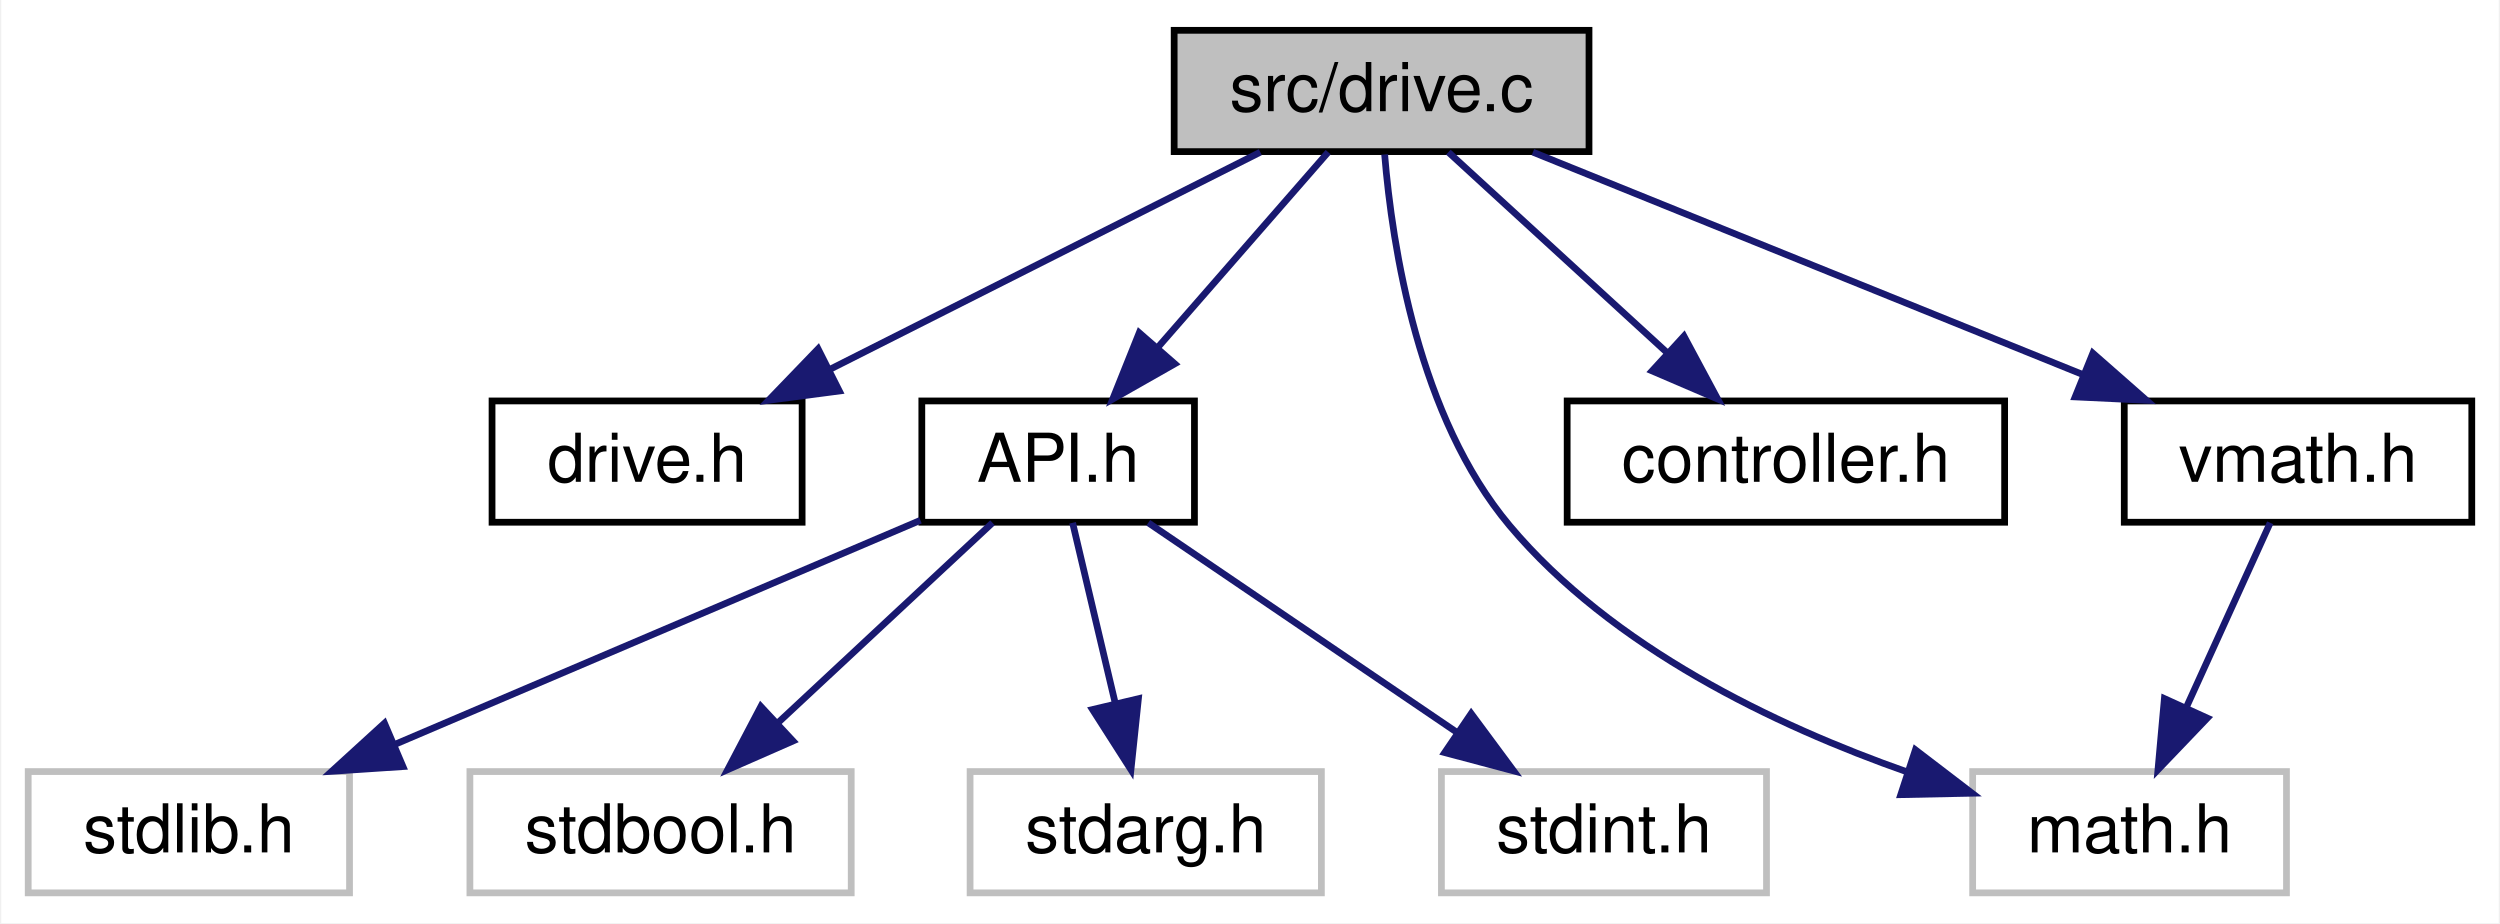
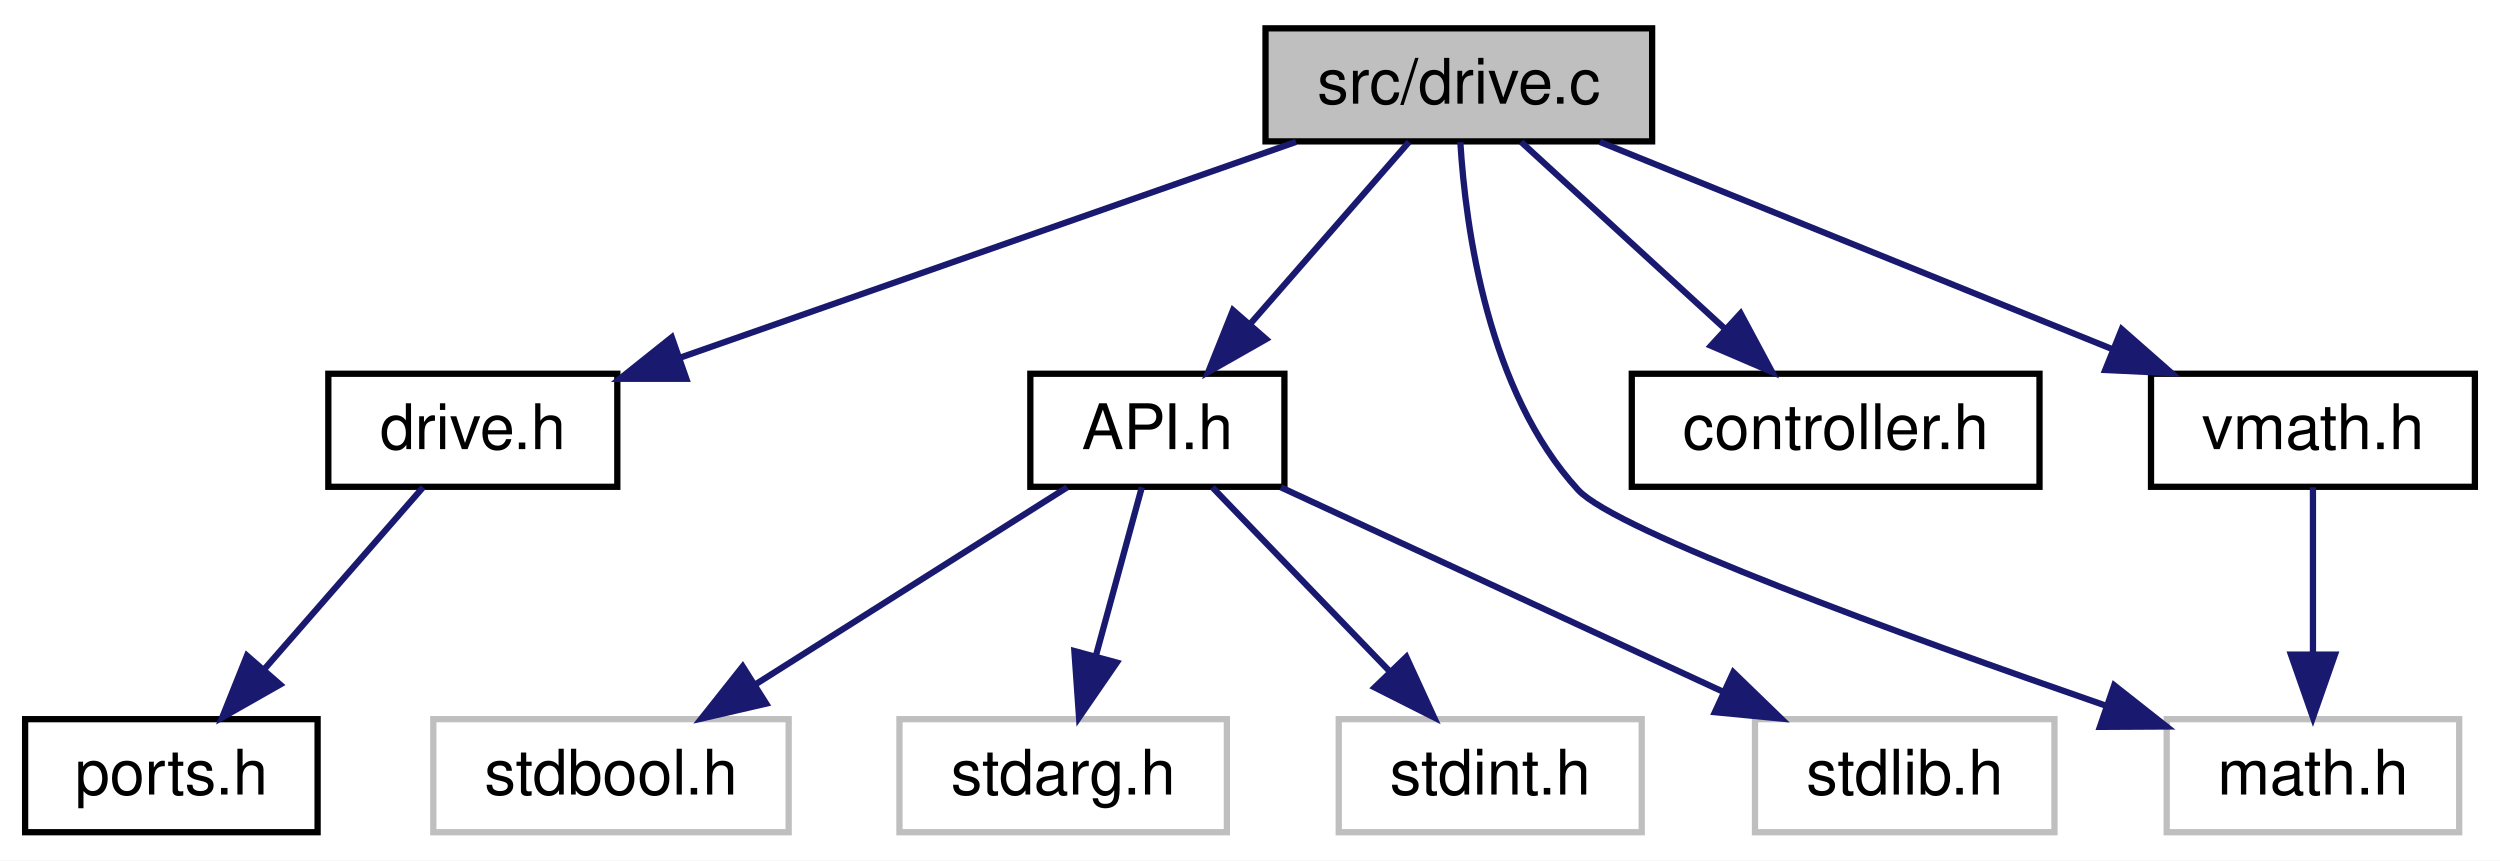
- <svg xmlns="http://www.w3.org/2000/svg" xmlns:xlink="http://www.w3.org/1999/xlink" width="371pt" height="137pt" viewBox="0.00 0.00 370.63 137.00">
+ <svg xmlns="http://www.w3.org/2000/svg" xmlns:xlink="http://www.w3.org/1999/xlink" width="398pt" height="137pt" viewBox="0.00 0.00 398.07 137.00">
  <g id="graph0" class="graph" transform="scale(1 1) rotate(0) translate(4 133)">
-     <polygon fill="#ffffff" stroke="transparent" points="-4,4 -4,-133 366.628,-133 366.628,4 -4,4" />
+     <polygon fill="#ffffff" stroke="transparent" points="-4,4 -4,-133 394.071,-133 394.071,4 -4,4" />
    <g id="node1" class="node">
-       <polygon fill="#bfbfbf" stroke="#000000" points="170.061,-110.5 170.061,-128.5 231.623,-128.5 231.623,-110.5 170.061,-110.5" />
-       <text text-anchor="middle" x="200.842" y="-116.5" font-family="Helvetica,sans-Serif" font-size="10.00" fill="#000000">src/drive.c</text>
+       <polygon fill="#bfbfbf" stroke="#000000" points="197.505,-110.5 197.505,-128.5 259.066,-128.5 259.066,-110.5 197.505,-110.5" />
+       <text text-anchor="middle" x="228.286" y="-116.5" font-family="Helvetica,sans-Serif" font-size="10.00" fill="#000000">src/drive.c</text>
    </g>
    <g id="node2" class="node">
      <g id="a_node2">
        <a xlink:href="drive_8h.html" target="_top" xlink:title="Drive base definitions and eumerations. ">
-           <polygon fill="#ffffff" stroke="#000000" points="68.835,-55.5 68.835,-73.5 114.85,-73.5 114.85,-55.5 68.835,-55.5" />
-           <text text-anchor="middle" x="91.842" y="-61.5" font-family="Helvetica,sans-Serif" font-size="10.00" fill="#000000">drive.h</text>
+           <polygon fill="#ffffff" stroke="#000000" points="48.278,-55.5 48.278,-73.5 94.293,-73.5 94.293,-55.5 48.278,-55.5" />
+           <text text-anchor="middle" x="71.286" y="-61.5" font-family="Helvetica,sans-Serif" font-size="10.00" fill="#000000">drive.h</text>
        </a>
      </g>
    </g>
    <g id="edge1" class="edge">
-       <path fill="none" stroke="#191970" d="M182.843,-110.418C165.487,-101.66 138.991,-88.291 119.058,-78.233" />
-       <polygon fill="#191970" stroke="#191970" points="120.373,-74.976 109.868,-73.596 117.219,-81.225 120.373,-74.976" />
-     </g>
-     <g id="node3" class="node">
-       <polygon fill="#ffffff" stroke="#bfbfbf" points="288.557,-.5 288.557,-18.5 335.128,-18.5 335.128,-.5 288.557,-.5" />
-       <text text-anchor="middle" x="311.842" y="-6.5" font-family="Helvetica,sans-Serif" font-size="10.00" fill="#000000">math.h</text>
-     </g>
-     <g id="edge2" class="edge">
-       <path fill="none" stroke="#191970" d="M201.297,-110.074C202.421,-96.438 206.322,-71.085 219.842,-55 235.045,-36.913 259.181,-25.356 278.917,-18.417" />
-       <polygon fill="#191970" stroke="#191970" points="280.065,-21.724 288.48,-15.286 277.887,-15.071 280.065,-21.724" />
+       <path fill="none" stroke="#191970" d="M202.36,-110.418C175.56,-101.029 133.628,-86.34 104.434,-76.112" />
+       <polygon fill="#191970" stroke="#191970" points="105.279,-72.7 94.684,-72.697 102.965,-79.306 105.279,-72.7" />
    </g>
    <g id="node4" class="node">
-       <g id="a_node4">
+       <polygon fill="#ffffff" stroke="#bfbfbf" points="341,-.5 341,-18.5 387.571,-18.5 387.571,-.5 341,-.5" />
+       <text text-anchor="middle" x="364.286" y="-6.5" font-family="Helvetica,sans-Serif" font-size="10.00" fill="#000000">math.h</text>
+     </g>
+     <g id="edge3" class="edge">
+       <path fill="none" stroke="#191970" d="M228.527,-110.369C229.371,-96.644 232.91,-70.644 247.286,-55 253.283,-48.474 298.901,-31.87 331.365,-20.63" />
+       <polygon fill="#191970" stroke="#191970" points="332.64,-23.893 340.959,-17.332 330.364,-17.273 332.64,-23.893" />
+     </g>
+     <g id="node5" class="node">
+       <g id="a_node5">
        <a xlink:href="_a_p_i_8h.html" target="_top" xlink:title="Provides the high-level user functionality intended for use by typical VEX Cortex programmers...">
-           <polygon fill="#ffffff" stroke="#000000" points="132.613,-55.5 132.613,-73.5 173.071,-73.5 173.071,-55.5 132.613,-55.5" />
-           <text text-anchor="middle" x="152.842" y="-61.5" font-family="Helvetica,sans-Serif" font-size="10.00" fill="#000000">API.h</text>
+           <polygon fill="#ffffff" stroke="#000000" points="160.057,-55.5 160.057,-73.5 200.515,-73.5 200.515,-55.5 160.057,-55.5" />
+           <text text-anchor="middle" x="180.286" y="-61.5" font-family="Helvetica,sans-Serif" font-size="10.00" fill="#000000">API.h</text>
        </a>
      </g>
    </g>
-     <g id="edge3" class="edge">
-       <path fill="none" stroke="#191970" d="M192.916,-110.418C186.079,-102.583 176.02,-91.058 167.691,-81.514" />
-       <polygon fill="#191970" stroke="#191970" points="170.153,-79.012 160.941,-73.779 164.879,-83.615 170.153,-79.012" />
-     </g>
-     <g id="node9" class="node">
-       <g id="a_node9">
-         <a xlink:href="controller_8h.html" target="_top" xlink:title="controller definitions, macros ">
-           <polygon fill="#ffffff" stroke="#000000" points="228.382,-55.5 228.382,-73.5 293.303,-73.5 293.303,-55.5 228.382,-55.5" />
-           <text text-anchor="middle" x="260.842" y="-61.5" font-family="Helvetica,sans-Serif" font-size="10.00" fill="#000000">controller.h</text>
-         </a>
-       </g>
-     </g>
-     <g id="edge8" class="edge">
-       <path fill="none" stroke="#191970" d="M210.75,-110.418C219.556,-102.346 232.636,-90.356 243.222,-80.652" />
-       <polygon fill="#191970" stroke="#191970" points="245.713,-83.117 250.719,-73.779 240.983,-77.957 245.713,-83.117" />
+     <g id="edge4" class="edge">
+       <path fill="none" stroke="#191970" d="M220.359,-110.418C213.522,-102.583 203.463,-91.058 195.134,-81.514" />
+       <polygon fill="#191970" stroke="#191970" points="197.596,-79.012 188.384,-73.779 192.322,-83.615 197.596,-79.012" />
    </g>
    <g id="node10" class="node">
      <g id="a_node10">
-         <a xlink:href="vmath_8h.html" target="_top" xlink:title="Vex Specific Math Functions, includes: Cartesian to polar cordinates. ">
-           <polygon fill="#ffffff" stroke="#000000" points="311.057,-55.5 311.057,-73.5 362.628,-73.5 362.628,-55.5 311.057,-55.5" />
-           <text text-anchor="middle" x="336.842" y="-61.5" font-family="Helvetica,sans-Serif" font-size="10.00" fill="#000000">vmath.h</text>
+         <a xlink:href="controller_8h.html" target="_top" xlink:title="controller definitions, macros ">
+           <polygon fill="#ffffff" stroke="#000000" points="255.825,-55.5 255.825,-73.5 320.746,-73.5 320.746,-55.5 255.825,-55.5" />
+           <text text-anchor="middle" x="288.286" y="-61.5" font-family="Helvetica,sans-Serif" font-size="10.00" fill="#000000">controller.h</text>
        </a>
      </g>
    </g>
    <g id="edge9" class="edge">
-       <path fill="none" stroke="#191970" d="M223.3,-110.418C245.546,-101.421 279.826,-87.558 304.902,-77.417" />
-       <polygon fill="#191970" stroke="#191970" points="306.393,-80.59 314.351,-73.596 303.769,-74.1 306.393,-80.59" />
+       <path fill="none" stroke="#191970" d="M238.193,-110.418C246.999,-102.346 260.079,-90.356 270.666,-80.652" />
+       <polygon fill="#191970" stroke="#191970" points="273.156,-83.117 278.163,-73.779 268.426,-77.957 273.156,-83.117" />
    </g>
-     <g id="node5" class="node">
-       <polygon fill="#ffffff" stroke="#bfbfbf" points="0,-.5 0,-18.5 47.685,-18.5 47.685,-.5 0,-.5" />
-       <text text-anchor="middle" x="23.842" y="-6.5" font-family="Helvetica,sans-Serif" font-size="10.00" fill="#000000">stdlib.h</text>
+     <g id="node11" class="node">
+       <g id="a_node11">
+         <a xlink:href="vmath_8h.html" target="_top" xlink:title="Vex Specific Math Functions, includes: Cartesian to polar cordinates. ">
+           <polygon fill="#ffffff" stroke="#000000" points="338.5,-55.5 338.5,-73.5 390.071,-73.5 390.071,-55.5 338.5,-55.5" />
+           <text text-anchor="middle" x="364.286" y="-61.5" font-family="Helvetica,sans-Serif" font-size="10.00" fill="#000000">vmath.h</text>
+         </a>
+       </g>
    </g>
-     <g id="edge4" class="edge">
-       <path fill="none" stroke="#191970" d="M132.402,-55.785C111.422,-46.84 78.528,-32.816 54.444,-22.547" />
-       <polygon fill="#191970" stroke="#191970" points="55.616,-19.242 45.045,-18.54 52.871,-25.681 55.616,-19.242" />
+     <g id="edge10" class="edge">
+       <path fill="none" stroke="#191970" d="M250.743,-110.418C272.989,-101.421 307.269,-87.558 332.345,-77.417" />
+       <polygon fill="#191970" stroke="#191970" points="333.836,-80.59 341.795,-73.596 331.212,-74.1 333.836,-80.59" />
+     </g>
+     <g id="node3" class="node">
+       <g id="a_node3">
+         <a xlink:href="ports_8h.html" target="_top" xlink:title="contains port macros for sensors ">
+           <polygon fill="#ffffff" stroke="#000000" points="0,-.5 0,-18.5 46.571,-18.5 46.571,-.5 0,-.5" />
+           <text text-anchor="middle" x="23.286" y="-6.5" font-family="Helvetica,sans-Serif" font-size="10.00" fill="#000000">ports.h</text>
+         </a>
+       </g>
+     </g>
+     <g id="edge2" class="edge">
+       <path fill="none" stroke="#191970" d="M63.359,-55.418C56.522,-47.583 46.463,-36.057 38.134,-26.514" />
+       <polygon fill="#191970" stroke="#191970" points="40.596,-24.012 31.384,-18.779 35.322,-28.615 40.596,-24.012" />
    </g>
    <g id="node6" class="node">
-       <polygon fill="#ffffff" stroke="#bfbfbf" points="65.549,-.5 65.549,-18.5 122.135,-18.5 122.135,-.5 65.549,-.5" />
-       <text text-anchor="middle" x="93.842" y="-6.5" font-family="Helvetica,sans-Serif" font-size="10.00" fill="#000000">stdbool.h</text>
+       <polygon fill="#ffffff" stroke="#bfbfbf" points="275.443,-.5 275.443,-18.5 323.128,-18.5 323.128,-.5 275.443,-.5" />
+       <text text-anchor="middle" x="299.286" y="-6.5" font-family="Helvetica,sans-Serif" font-size="10.00" fill="#000000">stdlib.h</text>
    </g>
    <g id="edge5" class="edge">
-       <path fill="none" stroke="#191970" d="M143.1,-55.418C134.441,-47.346 121.578,-35.356 111.169,-25.652" />
-       <polygon fill="#191970" stroke="#191970" points="113.498,-23.038 103.797,-18.779 108.725,-28.158 113.498,-23.038" />
+       <path fill="none" stroke="#191970" d="M199.936,-55.418C219.143,-46.541 248.602,-32.925 270.46,-22.823" />
+       <polygon fill="#191970" stroke="#191970" points="271.997,-25.968 279.606,-18.596 269.06,-19.614 271.997,-25.968" />
    </g>
    <g id="node7" class="node">
-       <polygon fill="#ffffff" stroke="#bfbfbf" points="139.776,-.5 139.776,-18.5 191.909,-18.5 191.909,-.5 139.776,-.5" />
-       <text text-anchor="middle" x="165.842" y="-6.5" font-family="Helvetica,sans-Serif" font-size="10.00" fill="#000000">stdarg.h</text>
+       <polygon fill="#ffffff" stroke="#bfbfbf" points="64.993,-.5 64.993,-18.5 121.579,-18.5 121.579,-.5 64.993,-.5" />
+       <text text-anchor="middle" x="93.286" y="-6.5" font-family="Helvetica,sans-Serif" font-size="10.00" fill="#000000">stdbool.h</text>
    </g>
    <g id="edge6" class="edge">
-       <path fill="none" stroke="#191970" d="M154.989,-55.418C156.71,-48.137 159.184,-37.669 161.336,-28.566" />
-       <polygon fill="#191970" stroke="#191970" points="164.755,-29.316 163.649,-18.779 157.942,-27.706 164.755,-29.316" />
+       <path fill="none" stroke="#191970" d="M165.919,-55.418C152.444,-46.899 132.066,-34.017 116.321,-24.063" />
+       <polygon fill="#191970" stroke="#191970" points="117.996,-20.981 107.673,-18.596 114.256,-26.898 117.996,-20.981" />
    </g>
    <g id="node8" class="node">
-       <polygon fill="#ffffff" stroke="#bfbfbf" points="209.722,-.5 209.722,-18.5 257.963,-18.5 257.963,-.5 209.722,-.5" />
-       <text text-anchor="middle" x="233.842" y="-6.5" font-family="Helvetica,sans-Serif" font-size="10.00" fill="#000000">stdint.h</text>
+       <polygon fill="#ffffff" stroke="#bfbfbf" points="139.219,-.5 139.219,-18.5 191.352,-18.5 191.352,-.5 139.219,-.5" />
+       <text text-anchor="middle" x="165.286" y="-6.5" font-family="Helvetica,sans-Serif" font-size="10.00" fill="#000000">stdarg.h</text>
    </g>
    <g id="edge7" class="edge">
-       <path fill="none" stroke="#191970" d="M166.218,-55.418C178.646,-46.979 197.382,-34.257 211.983,-24.343" />
-       <polygon fill="#191970" stroke="#191970" points="214.14,-27.109 220.447,-18.596 210.208,-21.318 214.14,-27.109" />
+       <path fill="none" stroke="#191970" d="M177.809,-55.418C175.823,-48.137 172.968,-37.669 170.485,-28.566" />
+       <polygon fill="#191970" stroke="#191970" points="173.824,-27.506 167.816,-18.779 167.071,-29.348 173.824,-27.506" />
    </g>
-     <g id="edge10" class="edge">
-       <path fill="none" stroke="#191970" d="M332.714,-55.418C329.333,-47.979 324.439,-37.212 320.24,-27.974" />
-       <polygon fill="#191970" stroke="#191970" points="323.385,-26.435 316.06,-18.779 317.012,-29.331 323.385,-26.435" />
+     <g id="node9" class="node">
+       <polygon fill="#ffffff" stroke="#bfbfbf" points="209.165,-.5 209.165,-18.5 257.406,-18.5 257.406,-.5 209.165,-.5" />
+       <text text-anchor="middle" x="233.286" y="-6.5" font-family="Helvetica,sans-Serif" font-size="10.00" fill="#000000">stdint.h</text>
+     </g>
+     <g id="edge8" class="edge">
+       <path fill="none" stroke="#191970" d="M189.037,-55.418C196.663,-47.504 207.919,-35.824 217.169,-26.225" />
+       <polygon fill="#191970" stroke="#191970" points="219.925,-28.409 224.344,-18.779 214.884,-23.552 219.925,-28.409" />
+     </g>
+     <g id="edge11" class="edge">
+       <path fill="none" stroke="#191970" d="M364.286,-55.418C364.286,-48.216 364.286,-37.896 364.286,-28.863" />
+       <polygon fill="#191970" stroke="#191970" points="367.786,-28.779 364.286,-18.779 360.786,-28.779 367.786,-28.779" />
    </g>
  </g>
</svg>
